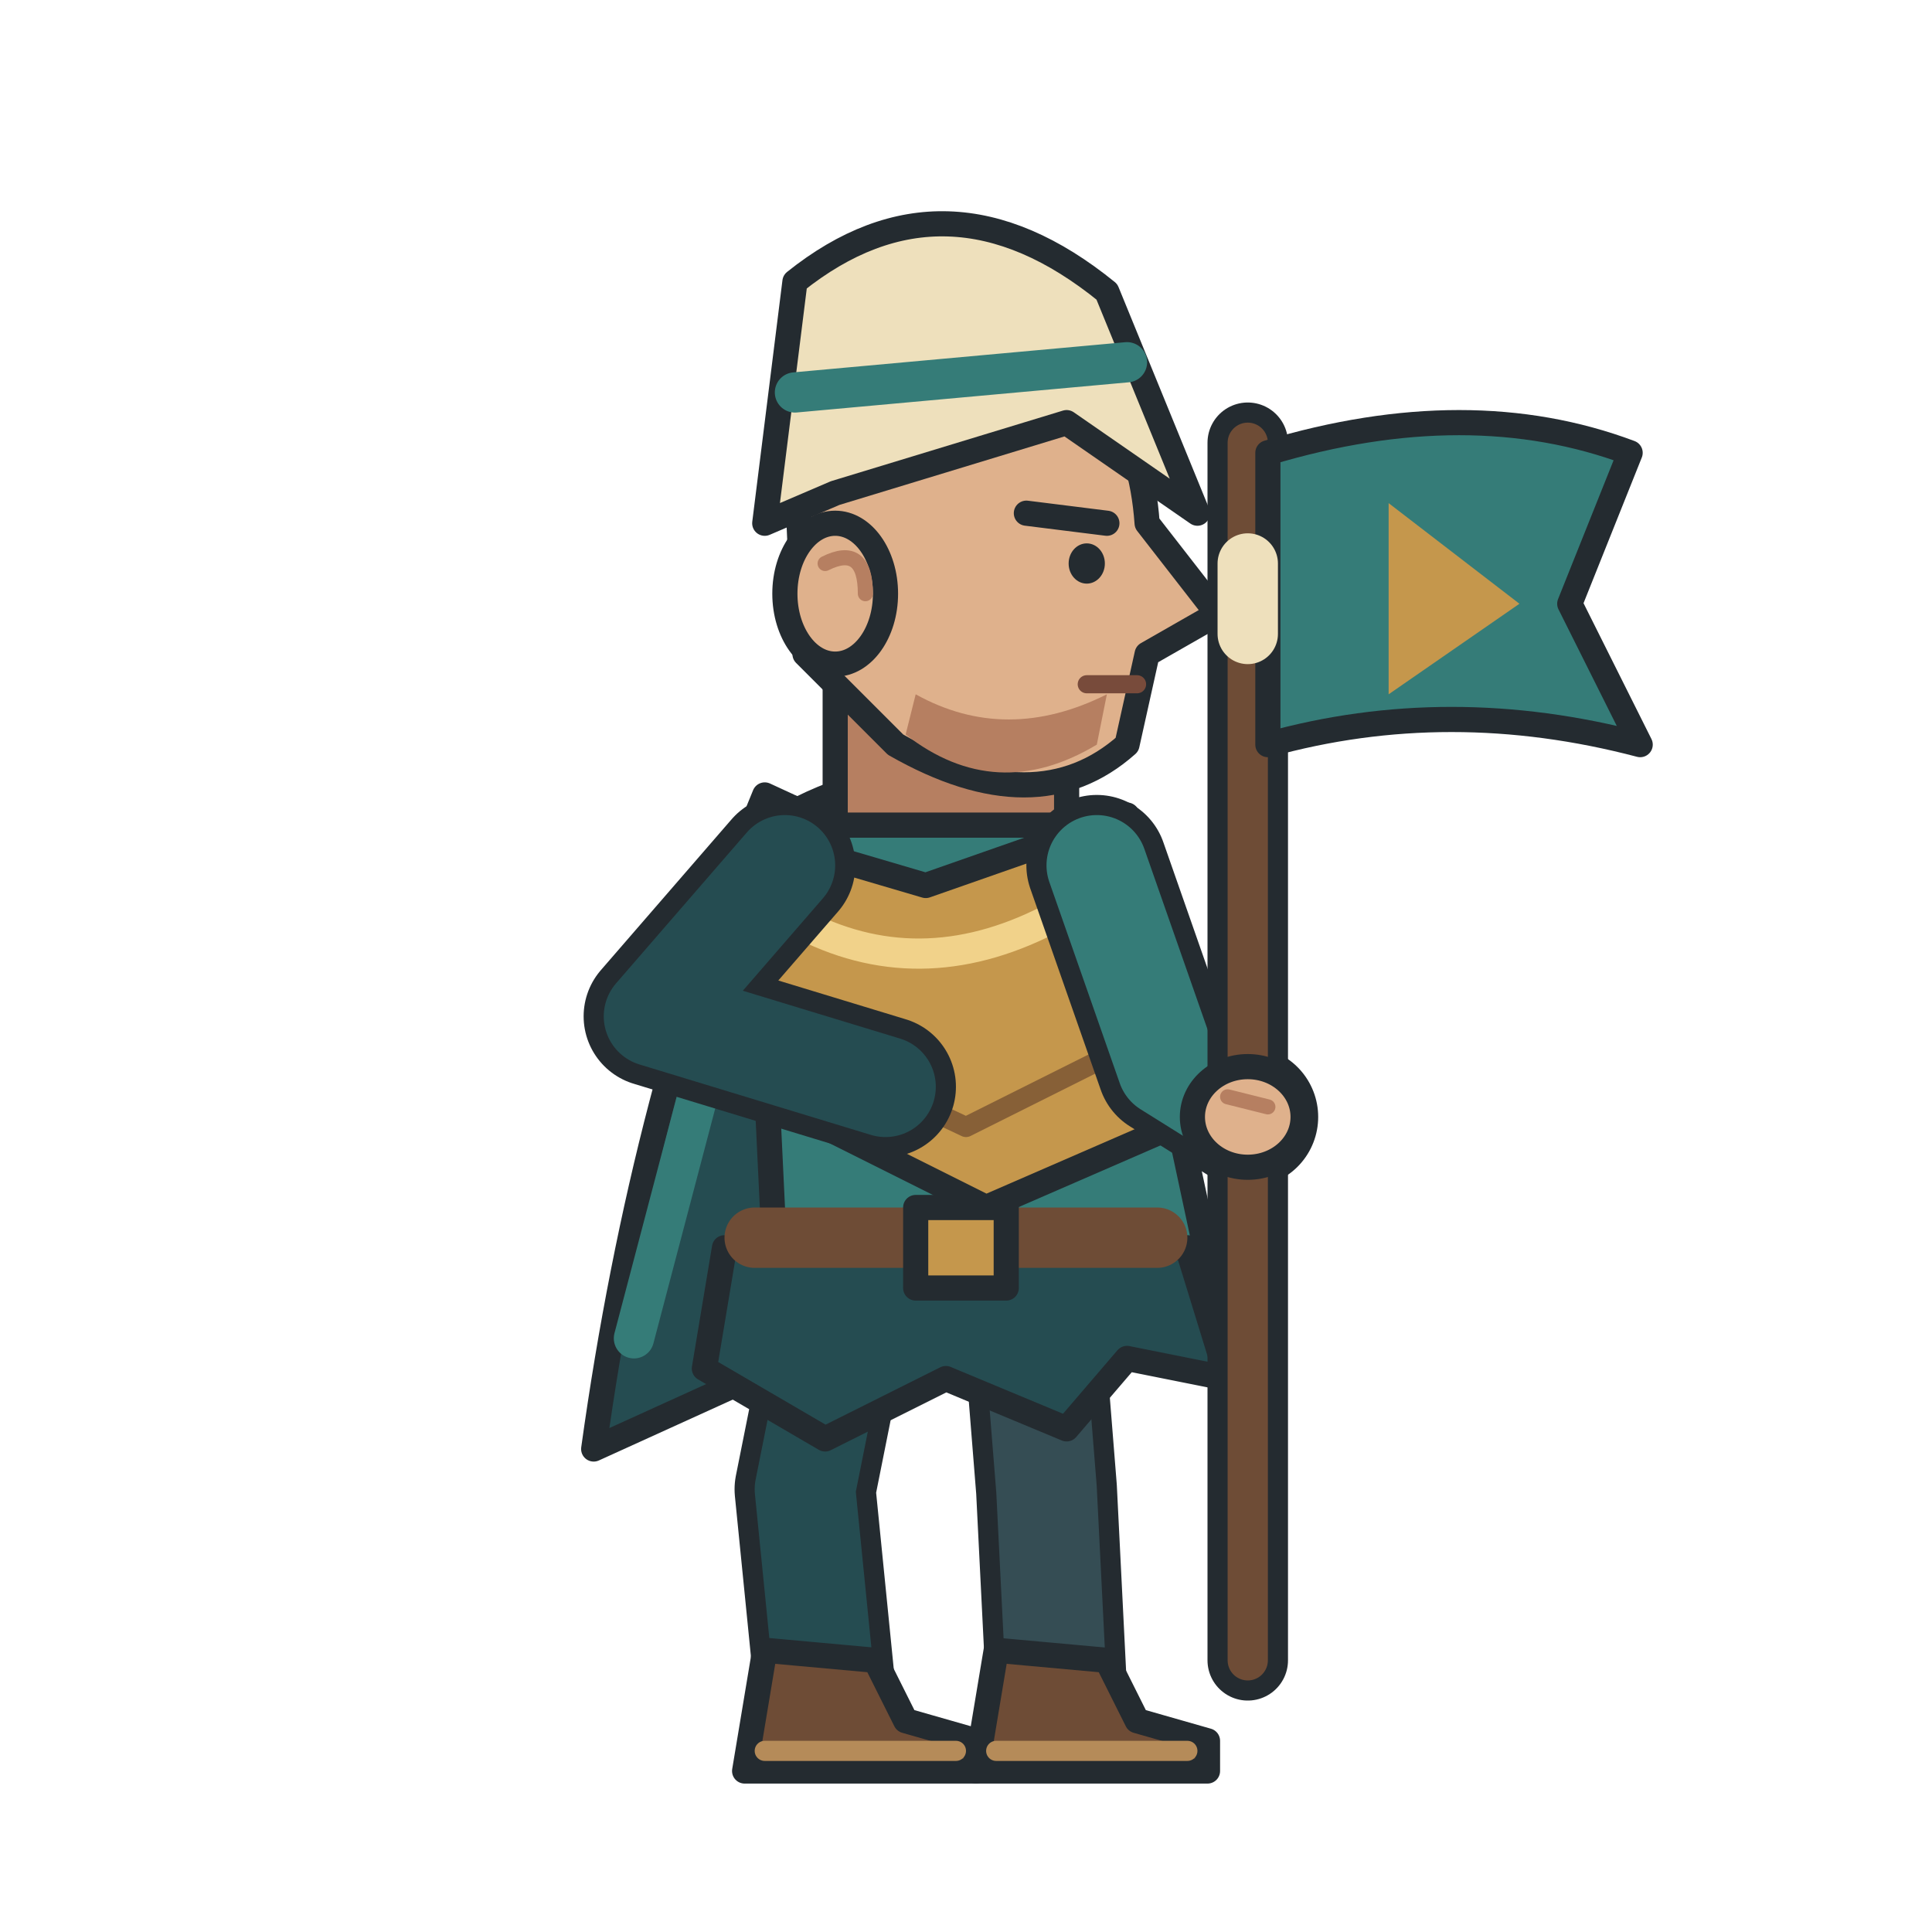
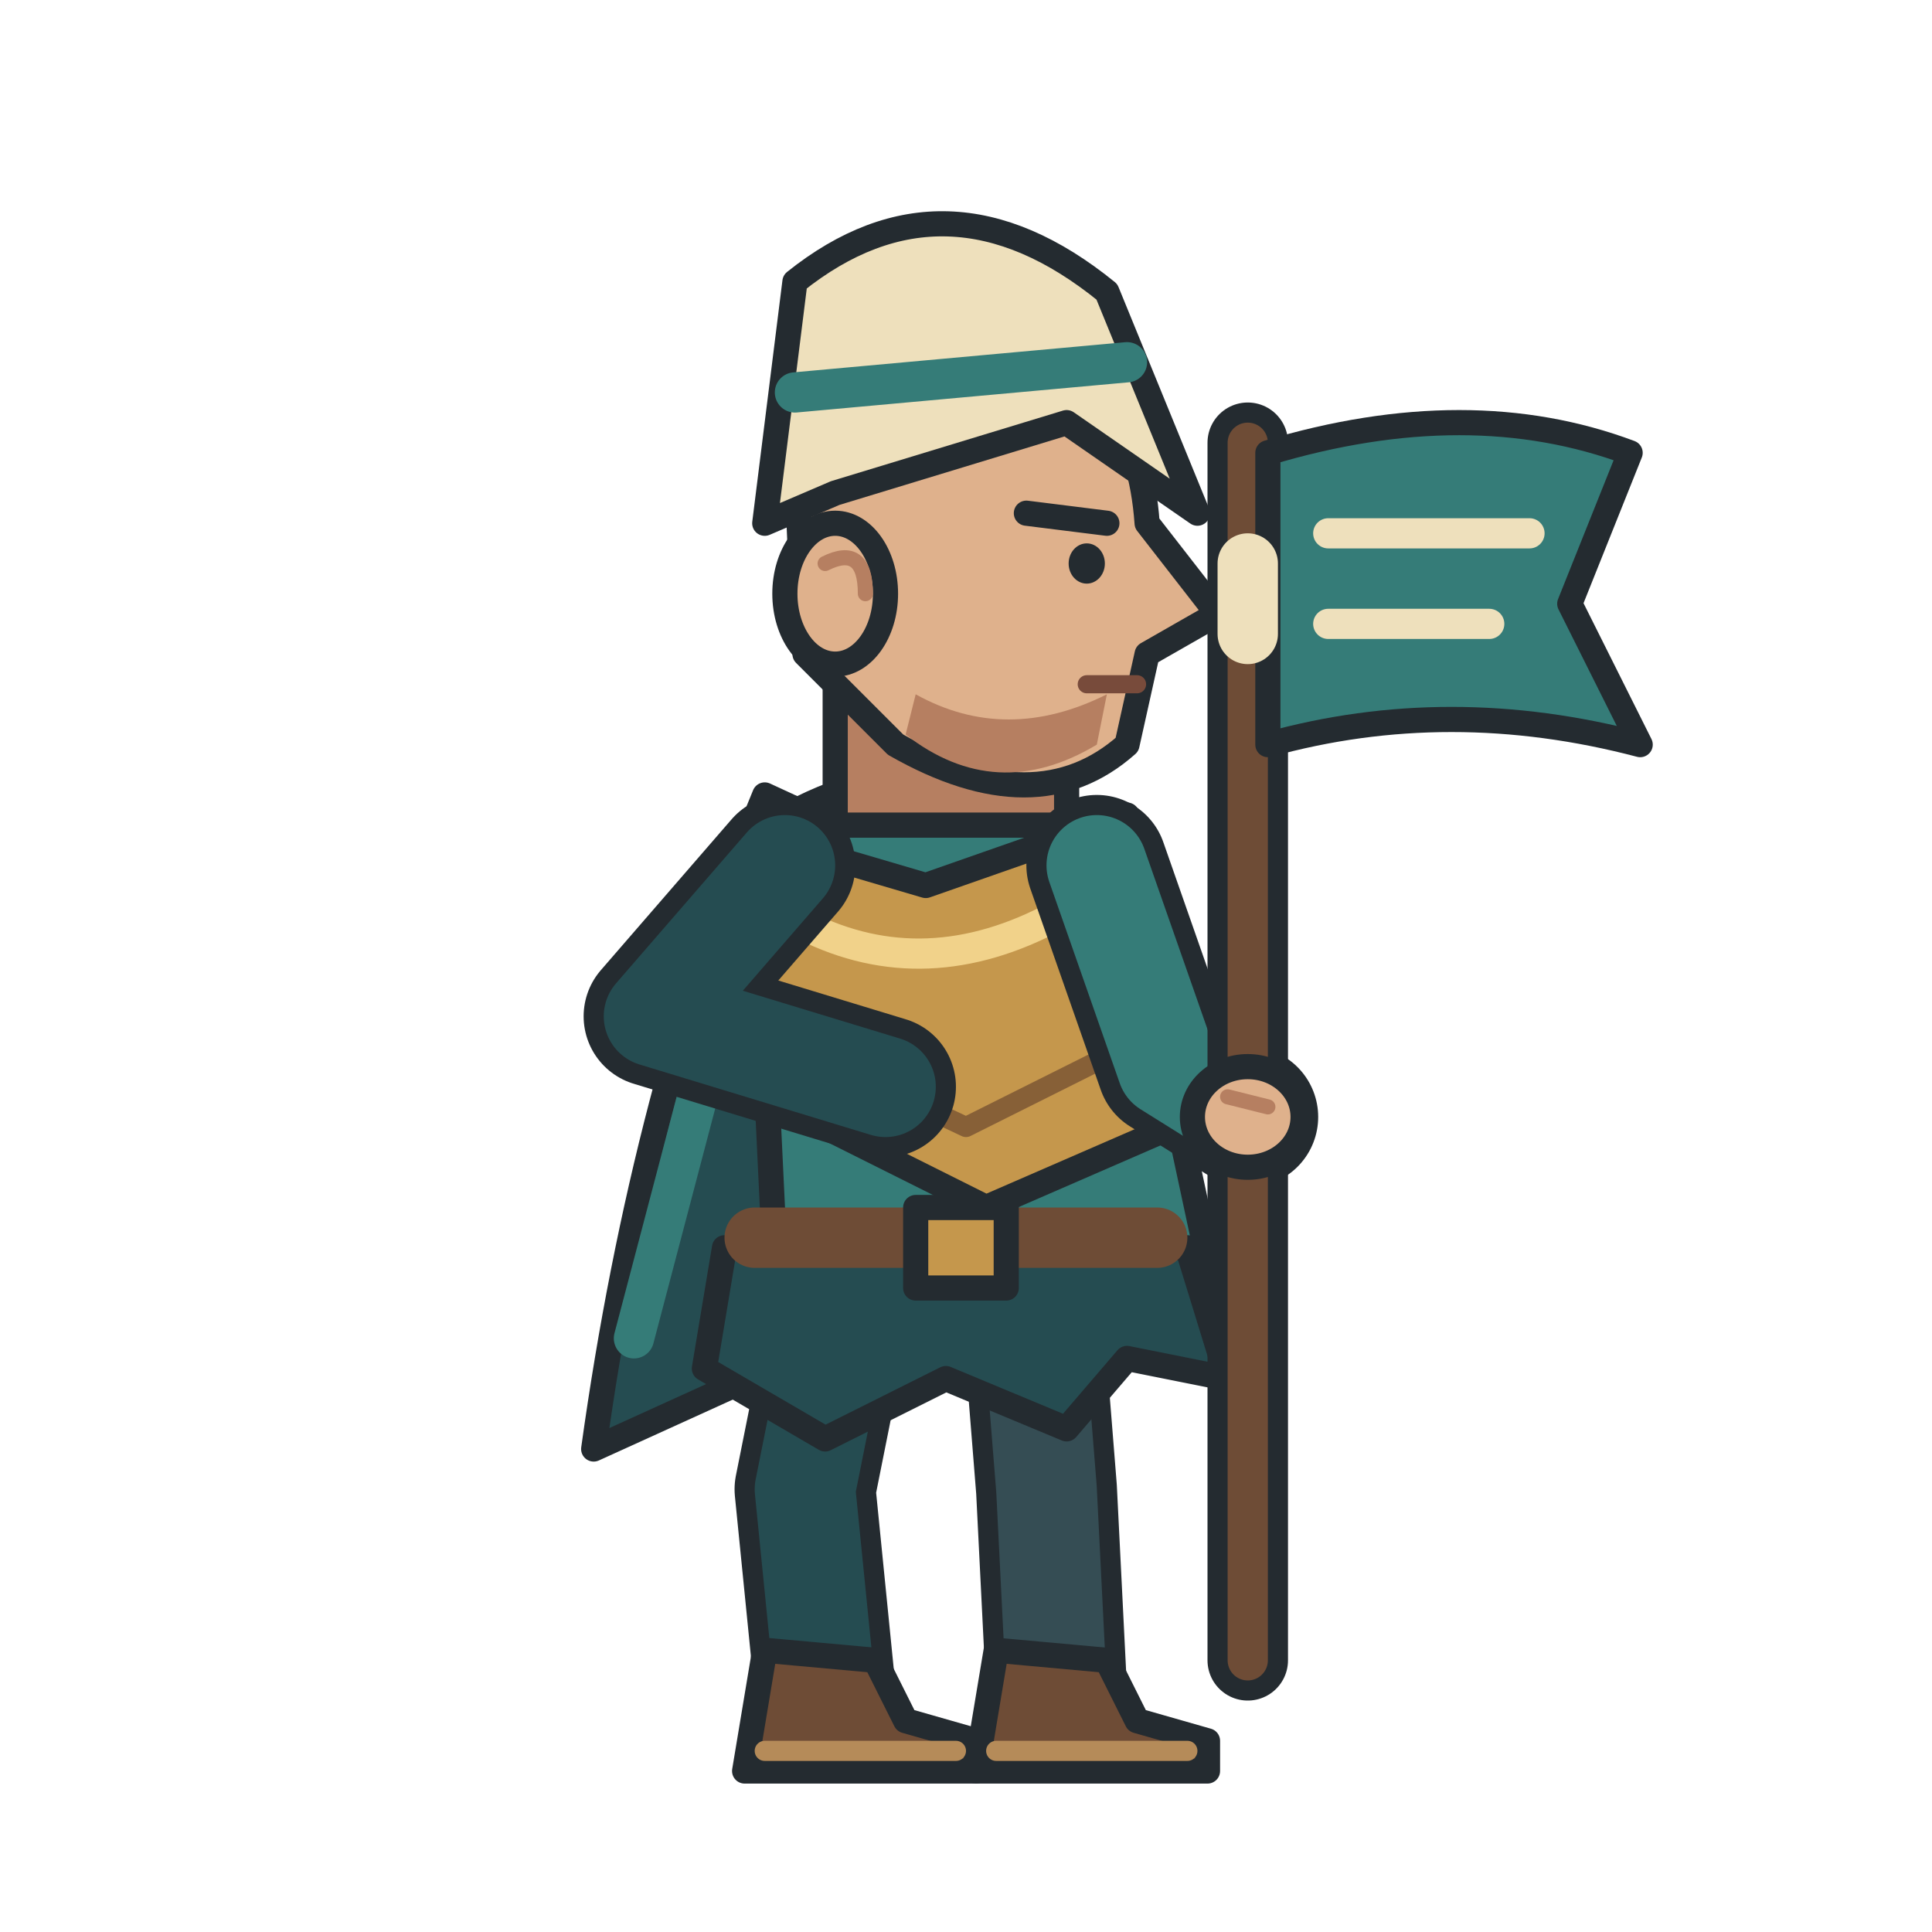
<svg xmlns="http://www.w3.org/2000/svg" width="192" height="192" viewBox="0 0 192 192">
  <path d="M85 123L80 148 82 168" fill="none" stroke="#242b30" stroke-width="14" stroke-linejoin="round" stroke-linecap="round" />
  <path d="M85 123L80 148 82 168" fill="none" stroke="#254c51" stroke-width="10" stroke-linejoin="round" stroke-linecap="round" />
  <path d="M76 164l11 1 3 6 7 2v3H74z" fill="#6e4c36" stroke="#242b30" stroke-width="2.5" stroke-linejoin="round" stroke-linecap="round" />
  <path d="M76 174h19" fill="none" stroke="#b58b59" stroke-width="2" stroke-linejoin="round" stroke-linecap="round" />
  <path d="M102 123L104 148 105 168" fill="none" stroke="#242b30" stroke-width="14" stroke-linejoin="round" stroke-linecap="round" />
  <path d="M102 123L104 148 105 168" fill="none" stroke="#354d54" stroke-width="10" stroke-linejoin="round" stroke-linecap="round" />
  <path d="M99 164l11 1 3 6 7 2v3H97z" fill="#6e4c36" stroke="#242b30" stroke-width="2.5" stroke-linejoin="round" stroke-linecap="round" />
  <path d="M99 174h19" fill="none" stroke="#b58b59" stroke-width="2" stroke-linejoin="round" stroke-linecap="round" />
  <g transform="translate(0 0)">
    <path d="M76 79q-12 29-17 65l22-10 8-49z" fill="#254c51" stroke="#242b30" stroke-width="2.5" stroke-linejoin="round" stroke-linecap="round" />
    <path d="M73 95l-10 38" fill="none" stroke="#357c78" stroke-width="4" stroke-linejoin="round" stroke-linecap="round" />
    <path d="M75 83q18-12 36 0l9 42q-25 13-43 0z" fill="#357c78" stroke="#242b30" stroke-width="2.5" stroke-linejoin="round" stroke-linecap="round" />
    <path d="M75 83l17 5 20-7 9 29-23 10-22-11z" fill="#c5974c" stroke="#242b30" stroke-width="2.5" stroke-linejoin="round" stroke-linecap="round" />
    <path d="M80 92q12 6 25-1" fill="none" stroke="#f1d28a" stroke-width="3" stroke-linejoin="round" stroke-linecap="round" />
    <path d="M79 104l17 8 16-8" fill="none" stroke="#876037" stroke-width="2" stroke-linejoin="round" stroke-linecap="round" />
    <path d="M72 124h46l4 13-10-2-6 7-12-5-12 6-12-7z" fill="#254c51" stroke="#242b30" stroke-width="2.5" stroke-linejoin="round" stroke-linecap="round" />
    <path d="M75 123h40" fill="none" stroke="#6e4c36" stroke-width="6" stroke-linejoin="round" stroke-linecap="round" />
    <path d="M91 120h9v8h-9z" fill="#c5974c" stroke="#242b30" stroke-width="2.5" stroke-linejoin="round" stroke-linecap="round" />
    <path d="M83 68v14h23V65" fill="#b67f61" stroke="#242b30" stroke-width="2.5" stroke-linejoin="round" stroke-linecap="round" />
    <path d="M79 43Q86 31 102 35Q113 38 114 52l7 9-7 4-2 9q-9 8-23 0l-9-9z" fill="#dfb18c" stroke="#242b30" stroke-width="2.5" stroke-linejoin="round" stroke-linecap="round" />
    <path d="M91 69q9 5 19 0l-1 5q-10 6-19-1z" fill="#b67f61" stroke="none" stroke-width="2.5" stroke-linejoin="round" stroke-linecap="round" />
    <ellipse cx="83" cy="59" rx="5" ry="7" fill="#dfb18c" stroke="#242b30" stroke-width="2.5" />
    <path d="M82 56q4-2 4 3" fill="none" stroke="#b67f61" stroke-width="1.5" stroke-linejoin="round" stroke-linecap="round" />
    <path d="M102 51l8 1" fill="none" stroke="#242b30" stroke-width="2.5" stroke-linejoin="round" stroke-linecap="round" />
    <ellipse cx="108" cy="56" rx="1.8" ry="2" fill="#242b30" stroke="none" stroke-width="2.5" />
    <path d="M108 68h5" fill="none" stroke="#784b3b" stroke-width="1.8" stroke-linejoin="round" stroke-linecap="round" />
    <path d="M76 52l3-24q15-12 31 1l9 22-13-9-23 7z" fill="#eee0bc" stroke="#242b30" stroke-width="2.5" stroke-linejoin="round" stroke-linecap="round" />
    <path d="M79 39l33-3" fill="none" stroke="#357c78" stroke-width="4" stroke-linejoin="round" stroke-linecap="round" />
  </g>
  <path d="M78 86L65 101 88 108" fill="none" stroke="#242b30" stroke-width="14" stroke-linejoin="round" stroke-linecap="round" />
  <path d="M78 86L65 101 88 108" fill="none" stroke="#254c51" stroke-width="10" stroke-linejoin="round" stroke-linecap="round" />
  <path d="M109 86L116 106 124 111" fill="none" stroke="#242b30" stroke-width="14" stroke-linejoin="round" stroke-linecap="round" />
  <path d="M109 86L116 106 124 111" fill="none" stroke="#357c78" stroke-width="10" stroke-linejoin="round" stroke-linecap="round" />
  <g transform="translate(124 111)">
    <g transform="rotate(0)">
      <path d="M0 54V-67" fill="none" stroke="#242b30" stroke-width="8" stroke-linejoin="round" stroke-linecap="round" />
      <path d="M0 54V-67" fill="none" stroke="#6e4c36" stroke-width="4" stroke-linejoin="round" stroke-linecap="round" />
      <g transform="translate(0 8)">
        <path d="M2-74q20 -6 36 0l-6 15 7 14q-19 -5-37 0z" fill="#357c78" stroke="#242b30" stroke-width="2.5" stroke-linejoin="round" stroke-linecap="round" />
-         <path d="M14-69l13 10-13 9z" fill="#c5974c" stroke="none" stroke-width="2.5" stroke-linejoin="round" stroke-linecap="round" />
+         <path d="M8-66h20M8-57h16" fill="none" stroke="#eee0bc" stroke-width="3" stroke-linejoin="round" stroke-linecap="round" />
        <path d="M0-63v7" fill="none" stroke="#eee0bc" stroke-width="6" stroke-linejoin="round" stroke-linecap="round" />
      </g>
    </g>
  </g>
  <ellipse cx="124" cy="111" rx="5.5" ry="5" fill="#dfb18c" stroke="#242b30" stroke-width="2.5" />
  <path d="M122 109l4 1" fill="none" stroke="#b67f61" stroke-width="1.5" stroke-linejoin="round" stroke-linecap="round" />
</svg>
